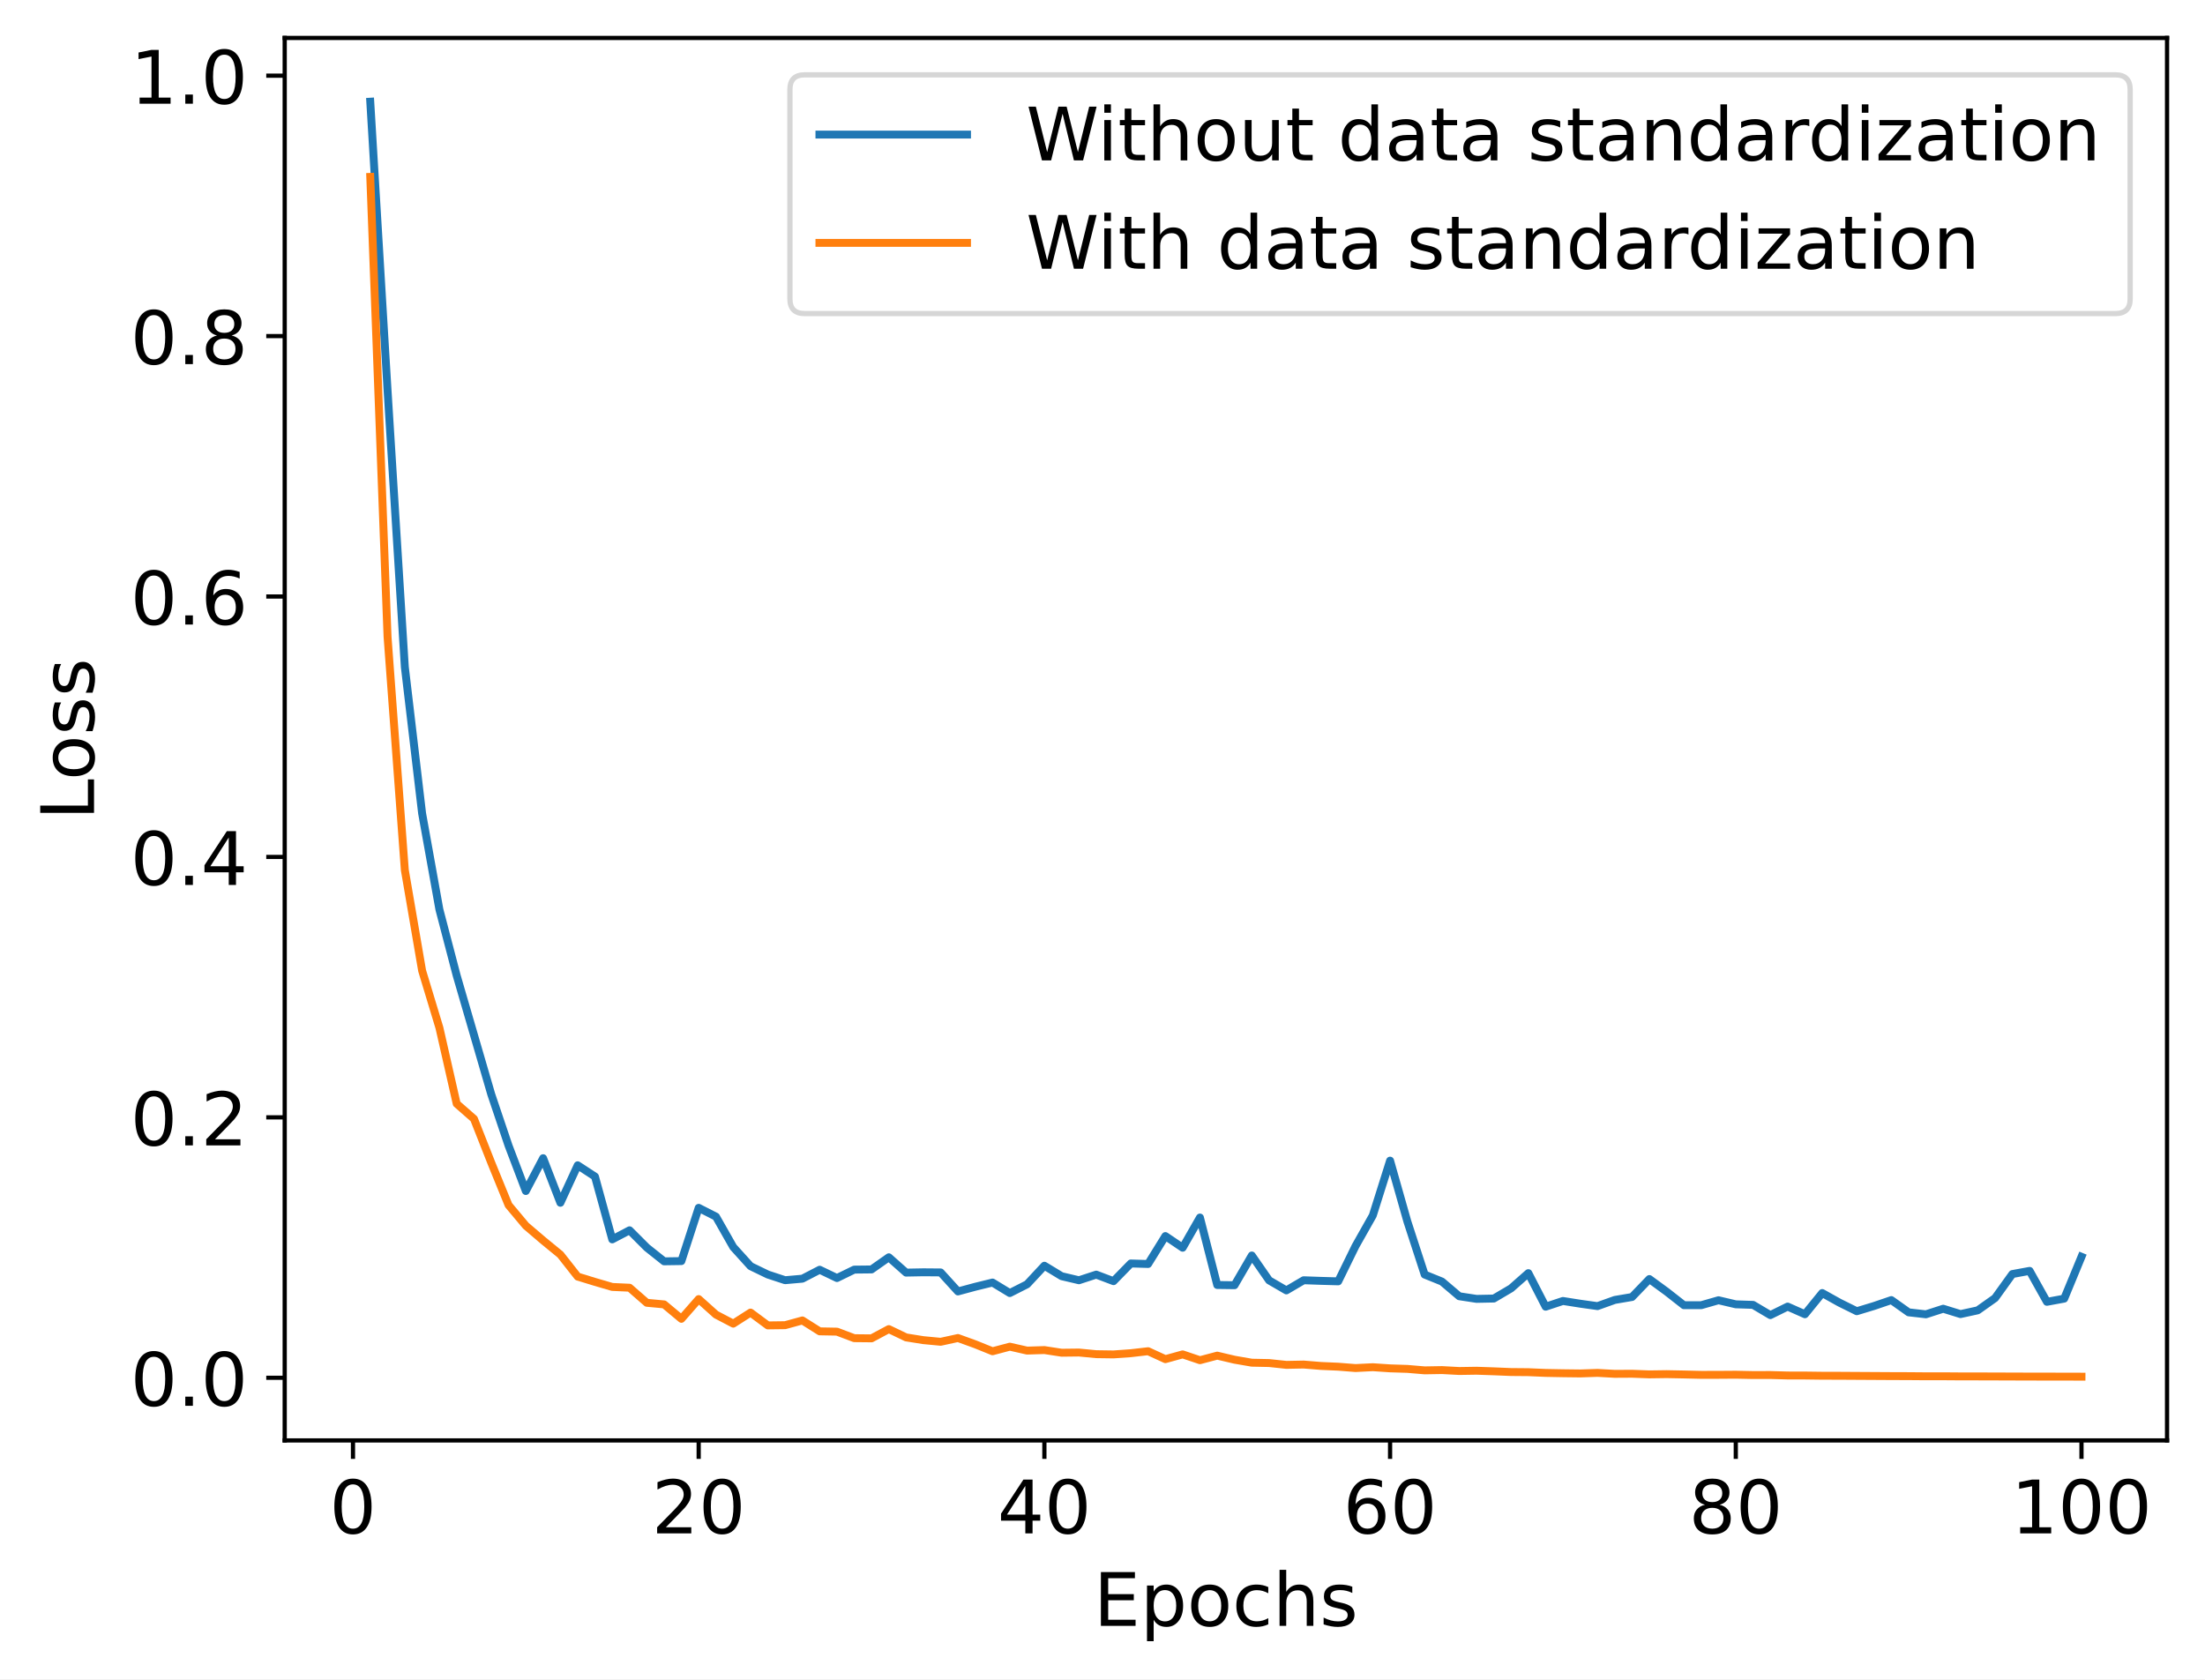
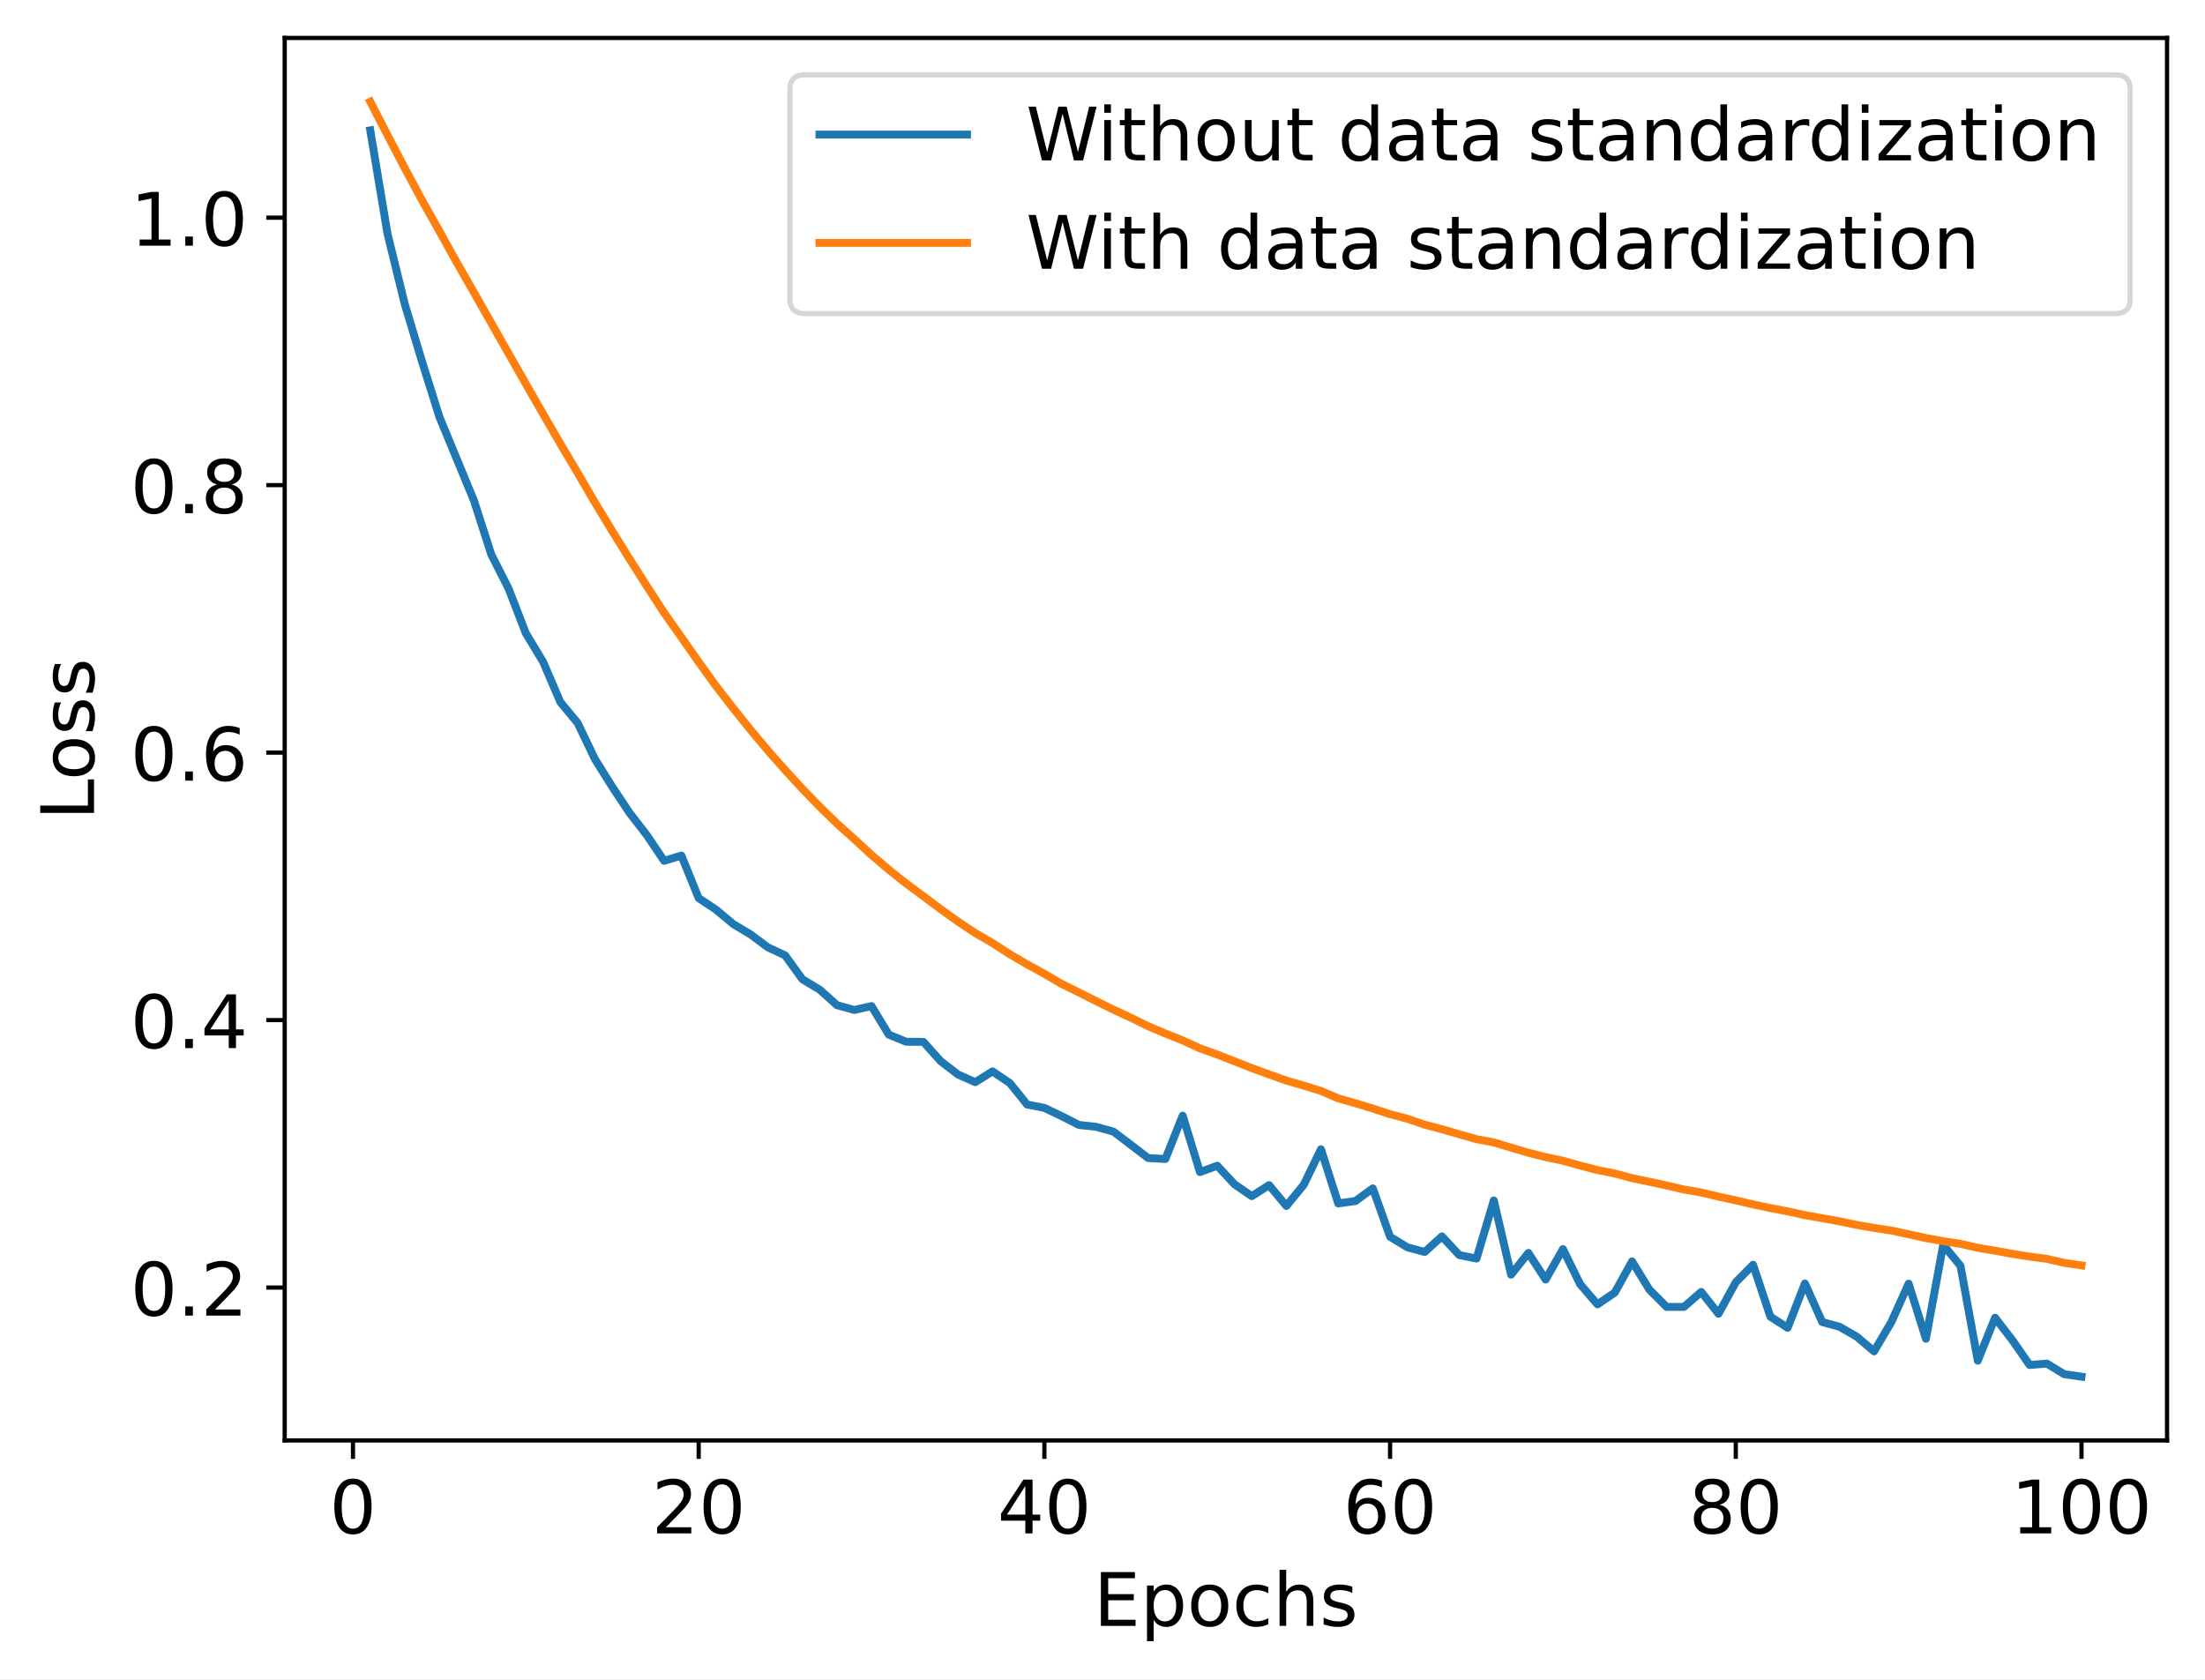
<svg xmlns="http://www.w3.org/2000/svg" xmlns:xlink="http://www.w3.org/1999/xlink" width="418.334pt" height="318.611pt" viewBox="0 0 418.334 318.611" version="1.1">
  <defs>
    <style type="text/css">*{stroke-linejoin: round; stroke-linecap: butt}</style>
  </defs>
  <g id="figure_1">
    <g id="patch_1">
      <path d="M 0 318.611  L 418.334 318.611  L 418.334 0  L 0 0  z " style="fill: #ffffff" />
    </g>
    <g id="axes_1">
      <g id="patch_2">
        <path d="M 54.014 273.312  L 411.134 273.312  L 411.134 7.2  L 54.014 7.2  z " style="fill: #ffffff" />
      </g>
      <g id="matplotlib.axis_1">
        <g id="xtick_1">
          <g id="line2d_1">
            <defs>
-               <path id="m08616d5033" d="M 0 0  L 0 3.5  " style="stroke: #000000; stroke-width: 0.8" />
-             </defs>
-             <g>
-               <use xlink:href="#m08616d5033" x="66.967" y="273.312" style="stroke: #000000; stroke-width: 0.8" />
+               <path id="m05d8f40c22" d="M 0 0  L 0 3.5  " style="stroke: #000000; stroke-width: 0.8" />
+             </defs>
+             <g>
+               <use xlink:href="#m05d8f40c22" x="66.967" y="273.312" style="stroke: #000000; stroke-width: 0.8" />
            </g>
          </g>
          <g id="text_1">
            <g transform="translate(62.51339 290.9498) scale(0.14 -0.14)">
              <defs>
                <path id="DejaVuSans-30" d="M 2034 4250  Q 1547 4250 1301 3770  Q 1056 3291 1056 2328  Q 1056 1369 1301 889  Q 1547 409 2034 409  Q 2525 409 2770 889  Q 3016 1369 3016 2328  Q 3016 3291 2770 3770  Q 2525 4250 2034 4250  z M 2034 4750  Q 2819 4750 3233 4129  Q 3647 3509 3647 2328  Q 3647 1150 3233 529  Q 2819 -91 2034 -91  Q 1250 -91 836 529  Q 422 1150 422 2328  Q 422 3509 836 4129  Q 1250 4750 2034 4750  z " transform="scale(0.015625)" />
              </defs>
              <use xlink:href="#DejaVuSans-30" />
            </g>
          </g>
        </g>
        <g id="xtick_2">
          <g id="line2d_2">
            <g>
-               <use xlink:href="#m08616d5033" x="132.554" y="273.312" style="stroke: #000000; stroke-width: 0.8" />
+               <use xlink:href="#m05d8f40c22" x="132.554" y="273.312" style="stroke: #000000; stroke-width: 0.8" />
            </g>
          </g>
          <g id="text_2">
            <g transform="translate(123.6464 290.9498) scale(0.14 -0.14)">
              <defs>
                <path id="DejaVuSans-32" d="M 1228 531  L 3431 531  L 3431 0  L 469 0  L 469 531  Q 828 903 1448 1529  Q 2069 2156 2228 2338  Q 2531 2678 2651 2914  Q 2772 3150 2772 3378  Q 2772 3750 2511 3984  Q 2250 4219 1831 4219  Q 1534 4219 1204 4116  Q 875 4013 500 3803  L 500 4441  Q 881 4594 1212 4672  Q 1544 4750 1819 4750  Q 2544 4750 2975 4387  Q 3406 4025 3406 3419  Q 3406 3131 3298 2873  Q 3191 2616 2906 2266  Q 2828 2175 2409 1742  Q 1991 1309 1228 531  z " transform="scale(0.015625)" />
              </defs>
              <use xlink:href="#DejaVuSans-32" />
              <use xlink:href="#DejaVuSans-30" x="63.623" />
            </g>
          </g>
        </g>
        <g id="xtick_3">
          <g id="line2d_3">
            <g>
-               <use xlink:href="#m08616d5033" x="198.141" y="273.312" style="stroke: #000000; stroke-width: 0.8" />
+               <use xlink:href="#m05d8f40c22" x="198.141" y="273.312" style="stroke: #000000; stroke-width: 0.8" />
            </g>
          </g>
          <g id="text_3">
            <g transform="translate(189.2332 290.9498) scale(0.14 -0.14)">
              <defs>
                <path id="DejaVuSans-34" d="M 2419 4116  L 825 1625  L 2419 1625  L 2419 4116  z M 2253 4666  L 3047 4666  L 3047 1625  L 3713 1625  L 3713 1100  L 3047 1100  L 3047 0  L 2419 0  L 2419 1100  L 313 1100  L 313 1709  L 2253 4666  z " transform="scale(0.015625)" />
              </defs>
              <use xlink:href="#DejaVuSans-34" />
              <use xlink:href="#DejaVuSans-30" x="63.623" />
            </g>
          </g>
        </g>
        <g id="xtick_4">
          <g id="line2d_4">
            <g>
-               <use xlink:href="#m08616d5033" x="263.727" y="273.312" style="stroke: #000000; stroke-width: 0.8" />
+               <use xlink:href="#m05d8f40c22" x="263.727" y="273.312" style="stroke: #000000; stroke-width: 0.8" />
            </g>
          </g>
          <g id="text_4">
            <g transform="translate(254.82 290.9498) scale(0.14 -0.14)">
              <defs>
                <path id="DejaVuSans-36" d="M 2113 2584  Q 1688 2584 1439 2293  Q 1191 2003 1191 1497  Q 1191 994 1439 701  Q 1688 409 2113 409  Q 2538 409 2786 701  Q 3034 994 3034 1497  Q 3034 2003 2786 2293  Q 2538 2584 2113 2584  z M 3366 4563  L 3366 3988  Q 3128 4100 2886 4159  Q 2644 4219 2406 4219  Q 1781 4219 1451 3797  Q 1122 3375 1075 2522  Q 1259 2794 1537 2939  Q 1816 3084 2150 3084  Q 2853 3084 3261 2657  Q 3669 2231 3669 1497  Q 3669 778 3244 343  Q 2819 -91 2113 -91  Q 1303 -91 875 529  Q 447 1150 447 2328  Q 447 3434 972 4092  Q 1497 4750 2381 4750  Q 2619 4750 2861 4703  Q 3103 4656 3366 4563  z " transform="scale(0.015625)" />
              </defs>
              <use xlink:href="#DejaVuSans-36" />
              <use xlink:href="#DejaVuSans-30" x="63.623" />
            </g>
          </g>
        </g>
        <g id="xtick_5">
          <g id="line2d_5">
            <g>
-               <use xlink:href="#m08616d5033" x="329.314" y="273.312" style="stroke: #000000; stroke-width: 0.8" />
+               <use xlink:href="#m05d8f40c22" x="329.314" y="273.312" style="stroke: #000000; stroke-width: 0.8" />
            </g>
          </g>
          <g id="text_5">
            <g transform="translate(320.4067 290.9498) scale(0.14 -0.14)">
              <defs>
                <path id="DejaVuSans-38" d="M 2034 2216  Q 1584 2216 1326 1975  Q 1069 1734 1069 1313  Q 1069 891 1326 650  Q 1584 409 2034 409  Q 2484 409 2743 651  Q 3003 894 3003 1313  Q 3003 1734 2745 1975  Q 2488 2216 2034 2216  z M 1403 2484  Q 997 2584 770 2862  Q 544 3141 544 3541  Q 544 4100 942 4425  Q 1341 4750 2034 4750  Q 2731 4750 3128 4425  Q 3525 4100 3525 3541  Q 3525 3141 3298 2862  Q 3072 2584 2669 2484  Q 3125 2378 3379 2068  Q 3634 1759 3634 1313  Q 3634 634 3220 271  Q 2806 -91 2034 -91  Q 1263 -91 848 271  Q 434 634 434 1313  Q 434 1759 690 2068  Q 947 2378 1403 2484  z M 1172 3481  Q 1172 3119 1398 2916  Q 1625 2713 2034 2713  Q 2441 2713 2670 2916  Q 2900 3119 2900 3481  Q 2900 3844 2670 4047  Q 2441 4250 2034 4250  Q 1625 4250 1398 4047  Q 1172 3844 1172 3481  z " transform="scale(0.015625)" />
              </defs>
              <use xlink:href="#DejaVuSans-38" />
              <use xlink:href="#DejaVuSans-30" x="63.623" />
            </g>
          </g>
        </g>
        <g id="xtick_6">
          <g id="line2d_6">
            <g>
-               <use xlink:href="#m08616d5033" x="394.901" y="273.312" style="stroke: #000000; stroke-width: 0.8" />
+               <use xlink:href="#m05d8f40c22" x="394.901" y="273.312" style="stroke: #000000; stroke-width: 0.8" />
            </g>
          </g>
          <g id="text_6">
            <g transform="translate(381.5398 290.9498) scale(0.14 -0.14)">
              <defs>
                <path id="DejaVuSans-31" d="M 794 531  L 1825 531  L 1825 4091  L 703 3866  L 703 4441  L 1819 4666  L 2450 4666  L 2450 531  L 3481 531  L 3481 0  L 794 0  L 794 531  z " transform="scale(0.015625)" />
              </defs>
              <use xlink:href="#DejaVuSans-31" />
              <use xlink:href="#DejaVuSans-30" x="63.623" />
              <use xlink:href="#DejaVuSans-30" x="127.246" />
            </g>
          </g>
        </g>
        <g id="text_7">
          <g transform="translate(207.4919 308.4992) scale(0.14 -0.14)">
            <defs>
              <path id="DejaVuSans-45" d="M 628 4666  L 3578 4666  L 3578 4134  L 1259 4134  L 1259 2753  L 3481 2753  L 3481 2222  L 1259 2222  L 1259 531  L 3634 531  L 3634 0  L 628 0  L 628 4666  z " transform="scale(0.015625)" />
              <path id="DejaVuSans-70" d="M 1159 525  L 1159 -1331  L 581 -1331  L 581 3500  L 1159 3500  L 1159 2969  Q 1341 3281 1617 3432  Q 1894 3584 2278 3584  Q 2916 3584 3314 3078  Q 3713 2572 3713 1747  Q 3713 922 3314 415  Q 2916 -91 2278 -91  Q 1894 -91 1617 61  Q 1341 213 1159 525  z M 3116 1747  Q 3116 2381 2855 2742  Q 2594 3103 2138 3103  Q 1681 3103 1420 2742  Q 1159 2381 1159 1747  Q 1159 1113 1420 752  Q 1681 391 2138 391  Q 2594 391 2855 752  Q 3116 1113 3116 1747  z " transform="scale(0.015625)" />
              <path id="DejaVuSans-6f" d="M 1959 3097  Q 1497 3097 1228 2736  Q 959 2375 959 1747  Q 959 1119 1226 758  Q 1494 397 1959 397  Q 2419 397 2687 759  Q 2956 1122 2956 1747  Q 2956 2369 2687 2733  Q 2419 3097 1959 3097  z M 1959 3584  Q 2709 3584 3137 3096  Q 3566 2609 3566 1747  Q 3566 888 3137 398  Q 2709 -91 1959 -91  Q 1206 -91 779 398  Q 353 888 353 1747  Q 353 2609 779 3096  Q 1206 3584 1959 3584  z " transform="scale(0.015625)" />
              <path id="DejaVuSans-63" d="M 3122 3366  L 3122 2828  Q 2878 2963 2633 3030  Q 2388 3097 2138 3097  Q 1578 3097 1268 2742  Q 959 2388 959 1747  Q 959 1106 1268 751  Q 1578 397 2138 397  Q 2388 397 2633 464  Q 2878 531 3122 666  L 3122 134  Q 2881 22 2623 -34  Q 2366 -91 2075 -91  Q 1284 -91 818 406  Q 353 903 353 1747  Q 353 2603 823 3093  Q 1294 3584 2113 3584  Q 2378 3584 2631 3529  Q 2884 3475 3122 3366  z " transform="scale(0.015625)" />
              <path id="DejaVuSans-68" d="M 3513 2113  L 3513 0  L 2938 0  L 2938 2094  Q 2938 2591 2744 2837  Q 2550 3084 2163 3084  Q 1697 3084 1428 2787  Q 1159 2491 1159 1978  L 1159 0  L 581 0  L 581 4863  L 1159 4863  L 1159 2956  Q 1366 3272 1645 3428  Q 1925 3584 2291 3584  Q 2894 3584 3203 3211  Q 3513 2838 3513 2113  z " transform="scale(0.015625)" />
              <path id="DejaVuSans-73" d="M 2834 3397  L 2834 2853  Q 2591 2978 2328 3040  Q 2066 3103 1784 3103  Q 1356 3103 1142 2972  Q 928 2841 928 2578  Q 928 2378 1081 2264  Q 1234 2150 1697 2047  L 1894 2003  Q 2506 1872 2764 1633  Q 3022 1394 3022 966  Q 3022 478 2636 193  Q 2250 -91 1575 -91  Q 1294 -91 989 -36  Q 684 19 347 128  L 347 722  Q 666 556 975 473  Q 1284 391 1588 391  Q 1994 391 2212 530  Q 2431 669 2431 922  Q 2431 1156 2273 1281  Q 2116 1406 1581 1522  L 1381 1569  Q 847 1681 609 1914  Q 372 2147 372 2553  Q 372 3047 722 3315  Q 1072 3584 1716 3584  Q 2034 3584 2315 3537  Q 2597 3491 2834 3397  z " transform="scale(0.015625)" />
            </defs>
            <use xlink:href="#DejaVuSans-45" />
            <use xlink:href="#DejaVuSans-70" x="63.184" />
            <use xlink:href="#DejaVuSans-6f" x="126.66" />
            <use xlink:href="#DejaVuSans-63" x="187.842" />
            <use xlink:href="#DejaVuSans-68" x="242.822" />
            <use xlink:href="#DejaVuSans-73" x="306.201" />
          </g>
        </g>
      </g>
      <g id="matplotlib.axis_2">
        <g id="ytick_1">
          <g id="line2d_7">
            <defs>
-               <path id="mf0b3122f32" d="M 0 0  L -3.5 0  " style="stroke: #000000; stroke-width: 0.8" />
-             </defs>
-             <g>
-               <use xlink:href="#mf0b3122f32" x="54.014" y="261.424" style="stroke: #000000; stroke-width: 0.8" />
+               <path id="md00358c294" d="M 0 0  L -3.5 0  " style="stroke: #000000; stroke-width: 0.8" />
+             </defs>
+             <g>
+               <use xlink:href="#md00358c294" x="54.014" y="244.31" style="stroke: #000000; stroke-width: 0.8" />
            </g>
          </g>
          <g id="text_8">
-             <g transform="translate(24.74938 266.7428) scale(0.14 -0.14)">
+             <g transform="translate(24.74938 249.6288) scale(0.14 -0.14)">
              <defs>
                <path id="DejaVuSans-2e" d="M 684 794  L 1344 794  L 1344 0  L 684 0  L 684 794  z " transform="scale(0.015625)" />
              </defs>
              <use xlink:href="#DejaVuSans-30" />
              <use xlink:href="#DejaVuSans-2e" x="63.623" />
-               <use xlink:href="#DejaVuSans-30" x="95.41" />
+               <use xlink:href="#DejaVuSans-32" x="95.41" />
            </g>
          </g>
        </g>
        <g id="ytick_2">
          <g id="line2d_8">
            <g>
-               <use xlink:href="#mf0b3122f32" x="54.014" y="212.011" style="stroke: #000000; stroke-width: 0.8" />
+               <use xlink:href="#md00358c294" x="54.014" y="193.556" style="stroke: #000000; stroke-width: 0.8" />
            </g>
          </g>
          <g id="text_9">
-             <g transform="translate(24.74938 217.3294) scale(0.14 -0.14)">
-               <use xlink:href="#DejaVuSans-30" />
-               <use xlink:href="#DejaVuSans-2e" x="63.623" />
-               <use xlink:href="#DejaVuSans-32" x="95.41" />
+             <g transform="translate(24.74938 198.8753) scale(0.14 -0.14)">
+               <use xlink:href="#DejaVuSans-30" />
+               <use xlink:href="#DejaVuSans-2e" x="63.623" />
+               <use xlink:href="#DejaVuSans-34" x="95.41" />
            </g>
          </g>
        </g>
        <g id="ytick_3">
          <g id="line2d_9">
            <g>
-               <use xlink:href="#mf0b3122f32" x="54.014" y="162.597" style="stroke: #000000; stroke-width: 0.8" />
+               <use xlink:href="#md00358c294" x="54.014" y="142.803" style="stroke: #000000; stroke-width: 0.8" />
            </g>
          </g>
          <g id="text_10">
-             <g transform="translate(24.74938 167.9161) scale(0.14 -0.14)">
-               <use xlink:href="#DejaVuSans-30" />
-               <use xlink:href="#DejaVuSans-2e" x="63.623" />
-               <use xlink:href="#DejaVuSans-34" x="95.41" />
+             <g transform="translate(24.74938 148.1218) scale(0.14 -0.14)">
+               <use xlink:href="#DejaVuSans-30" />
+               <use xlink:href="#DejaVuSans-2e" x="63.623" />
+               <use xlink:href="#DejaVuSans-36" x="95.41" />
            </g>
          </g>
        </g>
        <g id="ytick_4">
          <g id="line2d_10">
            <g>
-               <use xlink:href="#mf0b3122f32" x="54.014" y="113.184" style="stroke: #000000; stroke-width: 0.8" />
+               <use xlink:href="#md00358c294" x="54.014" y="92.049" style="stroke: #000000; stroke-width: 0.8" />
            </g>
          </g>
          <g id="text_11">
-             <g transform="translate(24.74938 118.5028) scale(0.14 -0.14)">
-               <use xlink:href="#DejaVuSans-30" />
-               <use xlink:href="#DejaVuSans-2e" x="63.623" />
-               <use xlink:href="#DejaVuSans-36" x="95.41" />
+             <g transform="translate(24.74938 97.36832) scale(0.14 -0.14)">
+               <use xlink:href="#DejaVuSans-30" />
+               <use xlink:href="#DejaVuSans-2e" x="63.623" />
+               <use xlink:href="#DejaVuSans-38" x="95.41" />
            </g>
          </g>
        </g>
        <g id="ytick_5">
          <g id="line2d_11">
            <g>
-               <use xlink:href="#mf0b3122f32" x="54.014" y="63.771" style="stroke: #000000; stroke-width: 0.8" />
+               <use xlink:href="#md00358c294" x="54.014" y="41.296" style="stroke: #000000; stroke-width: 0.8" />
            </g>
          </g>
          <g id="text_12">
-             <g transform="translate(24.74938 69.08947) scale(0.14 -0.14)">
-               <use xlink:href="#DejaVuSans-30" />
-               <use xlink:href="#DejaVuSans-2e" x="63.623" />
-               <use xlink:href="#DejaVuSans-38" x="95.41" />
-             </g>
-           </g>
-         </g>
-         <g id="ytick_6">
-           <g id="line2d_12">
-             <g>
-               <use xlink:href="#mf0b3122f32" x="54.014" y="14.357" style="stroke: #000000; stroke-width: 0.8" />
-             </g>
-           </g>
-           <g id="text_13">
-             <g transform="translate(24.74938 19.67614) scale(0.14 -0.14)">
+             <g transform="translate(24.74938 46.61484) scale(0.14 -0.14)">
              <use xlink:href="#DejaVuSans-31" />
              <use xlink:href="#DejaVuSans-2e" x="63.623" />
              <use xlink:href="#DejaVuSans-30" x="95.41" />
            </g>
          </g>
        </g>
-         <g id="text_14">
+         <g id="text_13">
          <g transform="translate(17.83781 155.6101) rotate(-90) scale(0.14 -0.14)">
            <defs>
              <path id="DejaVuSans-4c" d="M 628 4666  L 1259 4666  L 1259 531  L 3531 531  L 3531 0  L 628 0  L 628 4666  z " transform="scale(0.015625)" />
            </defs>
            <use xlink:href="#DejaVuSans-4c" />
            <use xlink:href="#DejaVuSans-6f" x="53.963" />
            <use xlink:href="#DejaVuSans-73" x="115.145" />
            <use xlink:href="#DejaVuSans-73" x="167.244" />
          </g>
        </g>
      </g>
+       <g id="line2d_12">
+         <path d="M 70.246 24.734  L 73.526 44.393  L 76.805 57.743  L 80.084 68.657  L 83.364 79.107  L 86.643 87.044  L 89.923 95.001  L 93.202 105.201  L 96.481 111.669  L 99.761 120.15  L 103.04 125.592  L 106.319 133.23  L 109.599 137.191  L 112.878 144.056  L 116.157 149.29  L 119.437 154.232  L 122.716 158.467  L 125.995 163.334  L 129.275 162.341  L 132.554 170.412  L 135.833 172.594  L 139.113 175.336  L 142.392 177.3  L 145.671 179.747  L 148.951 181.274  L 152.23 185.812  L 155.509 187.779  L 158.789 190.721  L 162.068 191.631  L 165.347 190.905  L 168.627 196.319  L 171.906 197.664  L 175.185 197.688  L 178.465 201.351  L 181.744 203.872  L 185.023 205.339  L 188.303 203.286  L 191.582 205.506  L 194.861 209.574  L 198.141 210.217  L 201.42 211.786  L 204.699 213.452  L 207.979 213.818  L 211.258 214.724  L 214.537 217.219  L 217.817 219.731  L 221.096 219.908  L 224.375 211.688  L 227.655 222.396  L 230.934 221.192  L 234.213 224.712  L 237.493 226.962  L 240.772 224.867  L 244.051 228.825  L 247.331 224.825  L 250.61 218.067  L 253.889 228.343  L 257.169 227.882  L 260.448 225.489  L 263.727 234.669  L 267.007 236.667  L 270.286 237.555  L 273.565 234.596  L 276.845 238.136  L 280.124 238.81  L 283.404 227.773  L 286.683 241.86  L 289.962 237.74  L 293.242 242.789  L 296.521 237.006  L 299.8 243.7  L 303.08 247.494  L 306.359 245.263  L 309.638 239.339  L 312.918 244.694  L 316.197 247.975  L 319.476 247.981  L 322.756 245.139  L 326.035 249.278  L 329.314 243.305  L 332.594 239.982  L 335.873 249.823  L 339.152 251.94  L 342.432 243.528  L 345.711 250.849  L 348.99 251.742  L 352.27 253.624  L 355.549 256.409  L 358.828 250.848  L 362.108 243.567  L 365.387 254.019  L 368.666 236.209  L 371.946 240.191  L 375.225 258.188  L 378.504 250.032  L 381.784 254.28  L 385.063 258.999  L 388.342 258.735  L 391.622 260.743  L 394.901 261.216  " clip-path="url(#p9bf6adc203)" style="fill: none; stroke: #1f77b4; stroke-width: 1.5; stroke-linecap: square" />
+       </g>
      <g id="line2d_13">
-         <path d="M 70.246 19.296  L 73.526 74.043  L 76.805 126.555  L 80.084 154.342  L 83.364 172.577  L 86.643 185.108  L 89.923 196.377  L 93.202 207.643  L 96.481 217.367  L 99.761 225.988  L 103.04 219.761  L 106.319 228.22  L 109.599 221.107  L 112.878 223.243  L 116.157 235.164  L 119.437 233.441  L 122.716 236.721  L 125.995 239.331  L 129.275 239.284  L 132.554 229.181  L 135.833 230.851  L 139.113 236.623  L 142.392 240.247  L 145.671 241.835  L 148.951 242.912  L 152.23 242.623  L 155.509 240.926  L 158.789 242.501  L 162.068 240.903  L 165.347 240.868  L 168.627 238.561  L 171.906 241.471  L 175.185 241.41  L 178.465 241.437  L 181.744 245.044  L 185.023 244.159  L 188.303 243.355  L 191.582 245.351  L 194.861 243.685  L 198.141 240.163  L 201.42 242.152  L 204.699 242.924  L 207.979 241.852  L 211.258 243.093  L 214.537 239.737  L 217.817 239.833  L 221.096 234.536  L 224.375 236.75  L 227.655 231.021  L 230.934 243.82  L 234.213 243.863  L 237.493 238.221  L 240.772 242.94  L 244.051 244.846  L 247.331 242.921  L 250.61 243.036  L 253.889 243.127  L 257.169 236.437  L 260.448 230.628  L 263.727 220.225  L 267.007 231.774  L 270.286 241.84  L 273.565 243.169  L 276.845 245.953  L 280.124 246.454  L 283.404 246.391  L 286.683 244.458  L 289.962 241.569  L 293.242 247.938  L 296.521 246.851  L 299.8 247.369  L 303.08 247.829  L 306.359 246.655  L 309.638 246.099  L 312.918 242.69  L 316.197 245.089  L 319.476 247.656  L 322.756 247.654  L 326.035 246.716  L 329.314 247.486  L 332.594 247.593  L 335.873 249.536  L 339.152 247.916  L 342.432 249.37  L 345.711 245.345  L 348.99 247.175  L 352.27 248.798  L 355.549 247.802  L 358.828 246.684  L 362.108 249.011  L 365.387 249.381  L 368.666 248.325  L 371.946 249.342  L 375.225 248.627  L 378.504 246.304  L 381.784 241.745  L 385.063 241.142  L 388.342 247.012  L 391.622 246.408  L 394.901 238.468  " clip-path="url(#pacc00ca8af)" style="fill: none; stroke: #1f77b4; stroke-width: 1.5; stroke-linecap: square" />
-       </g>
-       <g id="line2d_14">
-         <path d="M 70.246 33.563  L 73.526 120.84  L 76.805 165.094  L 80.084 184.177  L 83.364 195.01  L 86.643 209.426  L 89.923 212.299  L 93.202 220.616  L 96.481 228.655  L 99.761 232.572  L 103.04 235.369  L 106.319 238.059  L 109.599 242.228  L 112.878 243.233  L 116.157 244.191  L 119.437 244.338  L 122.716 247.198  L 125.995 247.502  L 129.275 250.238  L 132.554 246.495  L 135.833 249.437  L 139.113 251.153  L 142.392 249.055  L 145.671 251.488  L 148.951 251.446  L 152.23 250.546  L 155.509 252.614  L 158.789 252.673  L 162.068 253.912  L 165.347 253.945  L 168.627 252.189  L 171.906 253.765  L 175.185 254.286  L 178.465 254.597  L 181.744 253.881  L 185.023 255.07  L 188.303 256.395  L 191.582 255.524  L 194.861 256.268  L 198.141 256.166  L 201.42 256.672  L 204.699 256.634  L 207.979 256.947  L 211.258 256.993  L 214.537 256.762  L 217.817 256.385  L 221.096 257.892  L 224.375 256.986  L 227.655 258.091  L 230.934 257.224  L 234.213 257.997  L 237.493 258.564  L 240.772 258.63  L 244.051 258.977  L 247.331 258.914  L 250.61 259.18  L 253.889 259.323  L 257.169 259.581  L 260.448 259.419  L 263.727 259.638  L 267.007 259.74  L 270.286 260.018  L 273.565 259.963  L 276.845 260.139  L 280.124 260.088  L 283.404 260.199  L 286.683 260.335  L 289.962 260.364  L 293.242 260.504  L 296.521 260.565  L 299.8 260.605  L 303.08 260.497  L 306.359 260.679  L 309.638 260.66  L 312.918 260.78  L 316.197 260.735  L 319.476 260.797  L 322.756 260.872  L 326.035 260.866  L 329.314 260.843  L 332.594 260.909  L 335.873 260.901  L 339.152 260.992  L 342.432 260.998  L 345.711 261.04  L 348.99 261.047  L 352.27 261.067  L 355.549 261.086  L 358.828 261.106  L 362.108 261.116  L 365.387 261.143  L 368.666 261.139  L 371.946 261.163  L 375.225 261.166  L 378.504 261.175  L 381.784 261.187  L 385.063 261.197  L 388.342 261.204  L 391.622 261.205  L 394.901 261.216  " clip-path="url(#pacc00ca8af)" style="fill: none; stroke: #ff7f0e; stroke-width: 1.5; stroke-linecap: square" />
+         <path d="M 70.246 19.296  L 73.526 25.653  L 76.805 31.927  L 80.084 38.029  L 83.364 43.865  L 86.643 49.773  L 89.923 55.502  L 93.202 61.284  L 96.481 67.068  L 99.761 72.819  L 103.04 78.553  L 106.319 84.212  L 109.599 89.735  L 112.878 95.354  L 116.157 100.769  L 119.437 106.057  L 122.716 111.206  L 125.995 116.269  L 129.275 120.925  L 132.554 125.61  L 135.833 130.153  L 139.113 134.387  L 142.392 138.48  L 145.671 142.399  L 148.951 146.111  L 152.23 149.68  L 155.509 153.061  L 158.789 156.256  L 162.068 159.204  L 165.347 162.227  L 168.627 165.018  L 171.906 167.63  L 175.185 170.057  L 178.465 172.503  L 181.744 174.863  L 185.023 177.036  L 188.303 178.936  L 191.582 181.063  L 194.861 182.976  L 198.141 184.773  L 201.42 186.701  L 204.699 188.307  L 207.979 189.968  L 211.258 191.584  L 214.537 193.103  L 217.817 194.711  L 221.096 196.106  L 224.375 197.413  L 227.655 198.916  L 230.934 200.096  L 234.213 201.378  L 237.493 202.674  L 240.772 203.861  L 244.051 205.035  L 247.331 205.986  L 250.61 206.996  L 253.889 208.408  L 257.169 209.334  L 260.448 210.339  L 263.727 211.41  L 267.007 212.28  L 270.286 213.4  L 273.565 214.264  L 276.845 215.22  L 280.124 216.151  L 283.404 216.766  L 286.683 217.756  L 289.962 218.723  L 293.242 219.558  L 296.521 220.244  L 299.8 221.164  L 303.08 222.019  L 306.359 222.67  L 309.638 223.545  L 312.918 224.239  L 316.197 224.934  L 319.476 225.704  L 322.756 226.269  L 326.035 227.056  L 329.314 227.758  L 332.594 228.53  L 335.873 229.229  L 339.152 229.851  L 342.432 230.563  L 345.711 231.147  L 348.99 231.739  L 352.27 232.417  L 355.549 232.999  L 358.828 233.485  L 362.108 234.197  L 365.387 234.916  L 368.666 235.504  L 371.946 236.015  L 375.225 236.765  L 378.504 237.31  L 381.784 237.914  L 385.063 238.427  L 388.342 238.862  L 391.622 239.624  L 394.901 240.107  " clip-path="url(#p9bf6adc203)" style="fill: none; stroke: #ff7f0e; stroke-width: 1.5; stroke-linecap: square" />
      </g>
      <g id="patch_3">
        <path d="M 54.014 273.312  L 54.014 7.2  " style="fill: none; stroke: #000000; stroke-width: 0.8; stroke-linejoin: miter; stroke-linecap: square" />
      </g>
      <g id="patch_4">
        <path d="M 411.134 273.312  L 411.134 7.2  " style="fill: none; stroke: #000000; stroke-width: 0.8; stroke-linejoin: miter; stroke-linecap: square" />
      </g>
      <g id="patch_5">
        <path d="M 54.014 273.312  L 411.134 273.312  " style="fill: none; stroke: #000000; stroke-width: 0.8; stroke-linejoin: miter; stroke-linecap: square" />
      </g>
      <g id="patch_6">
        <path d="M 54.014 7.2  L 411.134 7.2  " style="fill: none; stroke: #000000; stroke-width: 0.8; stroke-linejoin: miter; stroke-linecap: square" />
      </g>
      <g id="legend_1">
        <g id="patch_7">
          <path d="M 152.663 59.499  L 401.334 59.499  Q 404.134 59.499 404.134 56.699  L 404.134 17  Q 404.134 14.2 401.334 14.2  L 152.663 14.2  Q 149.863 14.2 149.863 17  L 149.863 56.699  Q 149.863 59.499 152.663 59.499  z " style="fill: #ffffff; opacity: 0.8; stroke: #cccccc; stroke-linejoin: miter" />
        </g>
-         <g id="line2d_15">
+         <g id="line2d_14">
          <path d="M 155.463 25.538  L 169.463 25.538  L 183.463 25.538  " style="fill: none; stroke: #1f77b4; stroke-width: 1.5; stroke-linecap: square" />
        </g>
-         <g id="text_15">
+         <g id="text_14">
          <g transform="translate(194.6631 30.43781) scale(0.14 -0.14)">
            <defs>
              <path id="DejaVuSans-57" d="M 213 4666  L 850 4666  L 1831 722  L 2809 4666  L 3519 4666  L 4500 722  L 5478 4666  L 6119 4666  L 4947 0  L 4153 0  L 3169 4050  L 2175 0  L 1381 0  L 213 4666  z " transform="scale(0.015625)" />
              <path id="DejaVuSans-69" d="M 603 3500  L 1178 3500  L 1178 0  L 603 0  L 603 3500  z M 603 4863  L 1178 4863  L 1178 4134  L 603 4134  L 603 4863  z " transform="scale(0.015625)" />
              <path id="DejaVuSans-74" d="M 1172 4494  L 1172 3500  L 2356 3500  L 2356 3053  L 1172 3053  L 1172 1153  Q 1172 725 1289 603  Q 1406 481 1766 481  L 2356 481  L 2356 0  L 1766 0  Q 1100 0 847 248  Q 594 497 594 1153  L 594 3053  L 172 3053  L 172 3500  L 594 3500  L 594 4494  L 1172 4494  z " transform="scale(0.015625)" />
              <path id="DejaVuSans-75" d="M 544 1381  L 544 3500  L 1119 3500  L 1119 1403  Q 1119 906 1312 657  Q 1506 409 1894 409  Q 2359 409 2629 706  Q 2900 1003 2900 1516  L 2900 3500  L 3475 3500  L 3475 0  L 2900 0  L 2900 538  Q 2691 219 2414 64  Q 2138 -91 1772 -91  Q 1169 -91 856 284  Q 544 659 544 1381  z M 1991 3584  L 1991 3584  z " transform="scale(0.015625)" />
              <path id="DejaVuSans-20" transform="scale(0.015625)" />
              <path id="DejaVuSans-64" d="M 2906 2969  L 2906 4863  L 3481 4863  L 3481 0  L 2906 0  L 2906 525  Q 2725 213 2448 61  Q 2172 -91 1784 -91  Q 1150 -91 751 415  Q 353 922 353 1747  Q 353 2572 751 3078  Q 1150 3584 1784 3584  Q 2172 3584 2448 3432  Q 2725 3281 2906 2969  z M 947 1747  Q 947 1113 1208 752  Q 1469 391 1925 391  Q 2381 391 2643 752  Q 2906 1113 2906 1747  Q 2906 2381 2643 2742  Q 2381 3103 1925 3103  Q 1469 3103 1208 2742  Q 947 2381 947 1747  z " transform="scale(0.015625)" />
              <path id="DejaVuSans-61" d="M 2194 1759  Q 1497 1759 1228 1600  Q 959 1441 959 1056  Q 959 750 1161 570  Q 1363 391 1709 391  Q 2188 391 2477 730  Q 2766 1069 2766 1631  L 2766 1759  L 2194 1759  z M 3341 1997  L 3341 0  L 2766 0  L 2766 531  Q 2569 213 2275 61  Q 1981 -91 1556 -91  Q 1019 -91 701 211  Q 384 513 384 1019  Q 384 1609 779 1909  Q 1175 2209 1959 2209  L 2766 2209  L 2766 2266  Q 2766 2663 2505 2880  Q 2244 3097 1772 3097  Q 1472 3097 1187 3025  Q 903 2953 641 2809  L 641 3341  Q 956 3463 1253 3523  Q 1550 3584 1831 3584  Q 2591 3584 2966 3190  Q 3341 2797 3341 1997  z " transform="scale(0.015625)" />
              <path id="DejaVuSans-6e" d="M 3513 2113  L 3513 0  L 2938 0  L 2938 2094  Q 2938 2591 2744 2837  Q 2550 3084 2163 3084  Q 1697 3084 1428 2787  Q 1159 2491 1159 1978  L 1159 0  L 581 0  L 581 3500  L 1159 3500  L 1159 2956  Q 1366 3272 1645 3428  Q 1925 3584 2291 3584  Q 2894 3584 3203 3211  Q 3513 2838 3513 2113  z " transform="scale(0.015625)" />
              <path id="DejaVuSans-72" d="M 2631 2963  Q 2534 3019 2420 3045  Q 2306 3072 2169 3072  Q 1681 3072 1420 2755  Q 1159 2438 1159 1844  L 1159 0  L 581 0  L 581 3500  L 1159 3500  L 1159 2956  Q 1341 3275 1631 3429  Q 1922 3584 2338 3584  Q 2397 3584 2469 3576  Q 2541 3569 2628 3553  L 2631 2963  z " transform="scale(0.015625)" />
              <path id="DejaVuSans-7a" d="M 353 3500  L 3084 3500  L 3084 2975  L 922 459  L 3084 459  L 3084 0  L 275 0  L 275 525  L 2438 3041  L 353 3041  L 353 3500  z " transform="scale(0.015625)" />
            </defs>
            <use xlink:href="#DejaVuSans-57" />
            <use xlink:href="#DejaVuSans-69" x="96.627" />
            <use xlink:href="#DejaVuSans-74" x="124.41" />
            <use xlink:href="#DejaVuSans-68" x="163.619" />
            <use xlink:href="#DejaVuSans-6f" x="226.998" />
            <use xlink:href="#DejaVuSans-75" x="288.18" />
            <use xlink:href="#DejaVuSans-74" x="351.559" />
            <use xlink:href="#DejaVuSans-20" x="390.768" />
            <use xlink:href="#DejaVuSans-64" x="422.555" />
            <use xlink:href="#DejaVuSans-61" x="486.031" />
            <use xlink:href="#DejaVuSans-74" x="547.311" />
            <use xlink:href="#DejaVuSans-61" x="586.52" />
            <use xlink:href="#DejaVuSans-20" x="647.799" />
            <use xlink:href="#DejaVuSans-73" x="679.586" />
            <use xlink:href="#DejaVuSans-74" x="731.686" />
            <use xlink:href="#DejaVuSans-61" x="770.895" />
            <use xlink:href="#DejaVuSans-6e" x="832.174" />
            <use xlink:href="#DejaVuSans-64" x="895.553" />
            <use xlink:href="#DejaVuSans-61" x="959.029" />
            <use xlink:href="#DejaVuSans-72" x="1020.309" />
            <use xlink:href="#DejaVuSans-64" x="1059.672" />
            <use xlink:href="#DejaVuSans-69" x="1123.148" />
            <use xlink:href="#DejaVuSans-7a" x="1150.932" />
            <use xlink:href="#DejaVuSans-61" x="1203.422" />
            <use xlink:href="#DejaVuSans-74" x="1264.701" />
            <use xlink:href="#DejaVuSans-69" x="1303.91" />
            <use xlink:href="#DejaVuSans-6f" x="1331.693" />
            <use xlink:href="#DejaVuSans-6e" x="1392.875" />
          </g>
        </g>
-         <g id="line2d_16">
+         <g id="line2d_15">
          <path d="M 155.463 46.087  L 169.463 46.087  L 183.463 46.087  " style="fill: none; stroke: #ff7f0e; stroke-width: 1.5; stroke-linecap: square" />
        </g>
-         <g id="text_16">
+         <g id="text_15">
          <g transform="translate(194.6631 50.98719) scale(0.14 -0.14)">
            <use xlink:href="#DejaVuSans-57" />
            <use xlink:href="#DejaVuSans-69" x="96.627" />
            <use xlink:href="#DejaVuSans-74" x="124.41" />
            <use xlink:href="#DejaVuSans-68" x="163.619" />
            <use xlink:href="#DejaVuSans-20" x="226.998" />
            <use xlink:href="#DejaVuSans-64" x="258.785" />
            <use xlink:href="#DejaVuSans-61" x="322.262" />
            <use xlink:href="#DejaVuSans-74" x="383.541" />
            <use xlink:href="#DejaVuSans-61" x="422.75" />
            <use xlink:href="#DejaVuSans-20" x="484.029" />
            <use xlink:href="#DejaVuSans-73" x="515.816" />
            <use xlink:href="#DejaVuSans-74" x="567.916" />
            <use xlink:href="#DejaVuSans-61" x="607.125" />
            <use xlink:href="#DejaVuSans-6e" x="668.404" />
            <use xlink:href="#DejaVuSans-64" x="731.783" />
            <use xlink:href="#DejaVuSans-61" x="795.26" />
            <use xlink:href="#DejaVuSans-72" x="856.539" />
            <use xlink:href="#DejaVuSans-64" x="895.902" />
            <use xlink:href="#DejaVuSans-69" x="959.379" />
            <use xlink:href="#DejaVuSans-7a" x="987.162" />
            <use xlink:href="#DejaVuSans-61" x="1039.652" />
            <use xlink:href="#DejaVuSans-74" x="1100.932" />
            <use xlink:href="#DejaVuSans-69" x="1140.141" />
            <use xlink:href="#DejaVuSans-6f" x="1167.924" />
            <use xlink:href="#DejaVuSans-6e" x="1229.105" />
          </g>
        </g>
      </g>
    </g>
  </g>
  <defs>
-     <clipPath id="pacc00ca8af">
+     <clipPath id="p9bf6adc203">
      <rect x="54.014" y="7.2" width="357.12" height="266.112" />
    </clipPath>
  </defs>
</svg>
